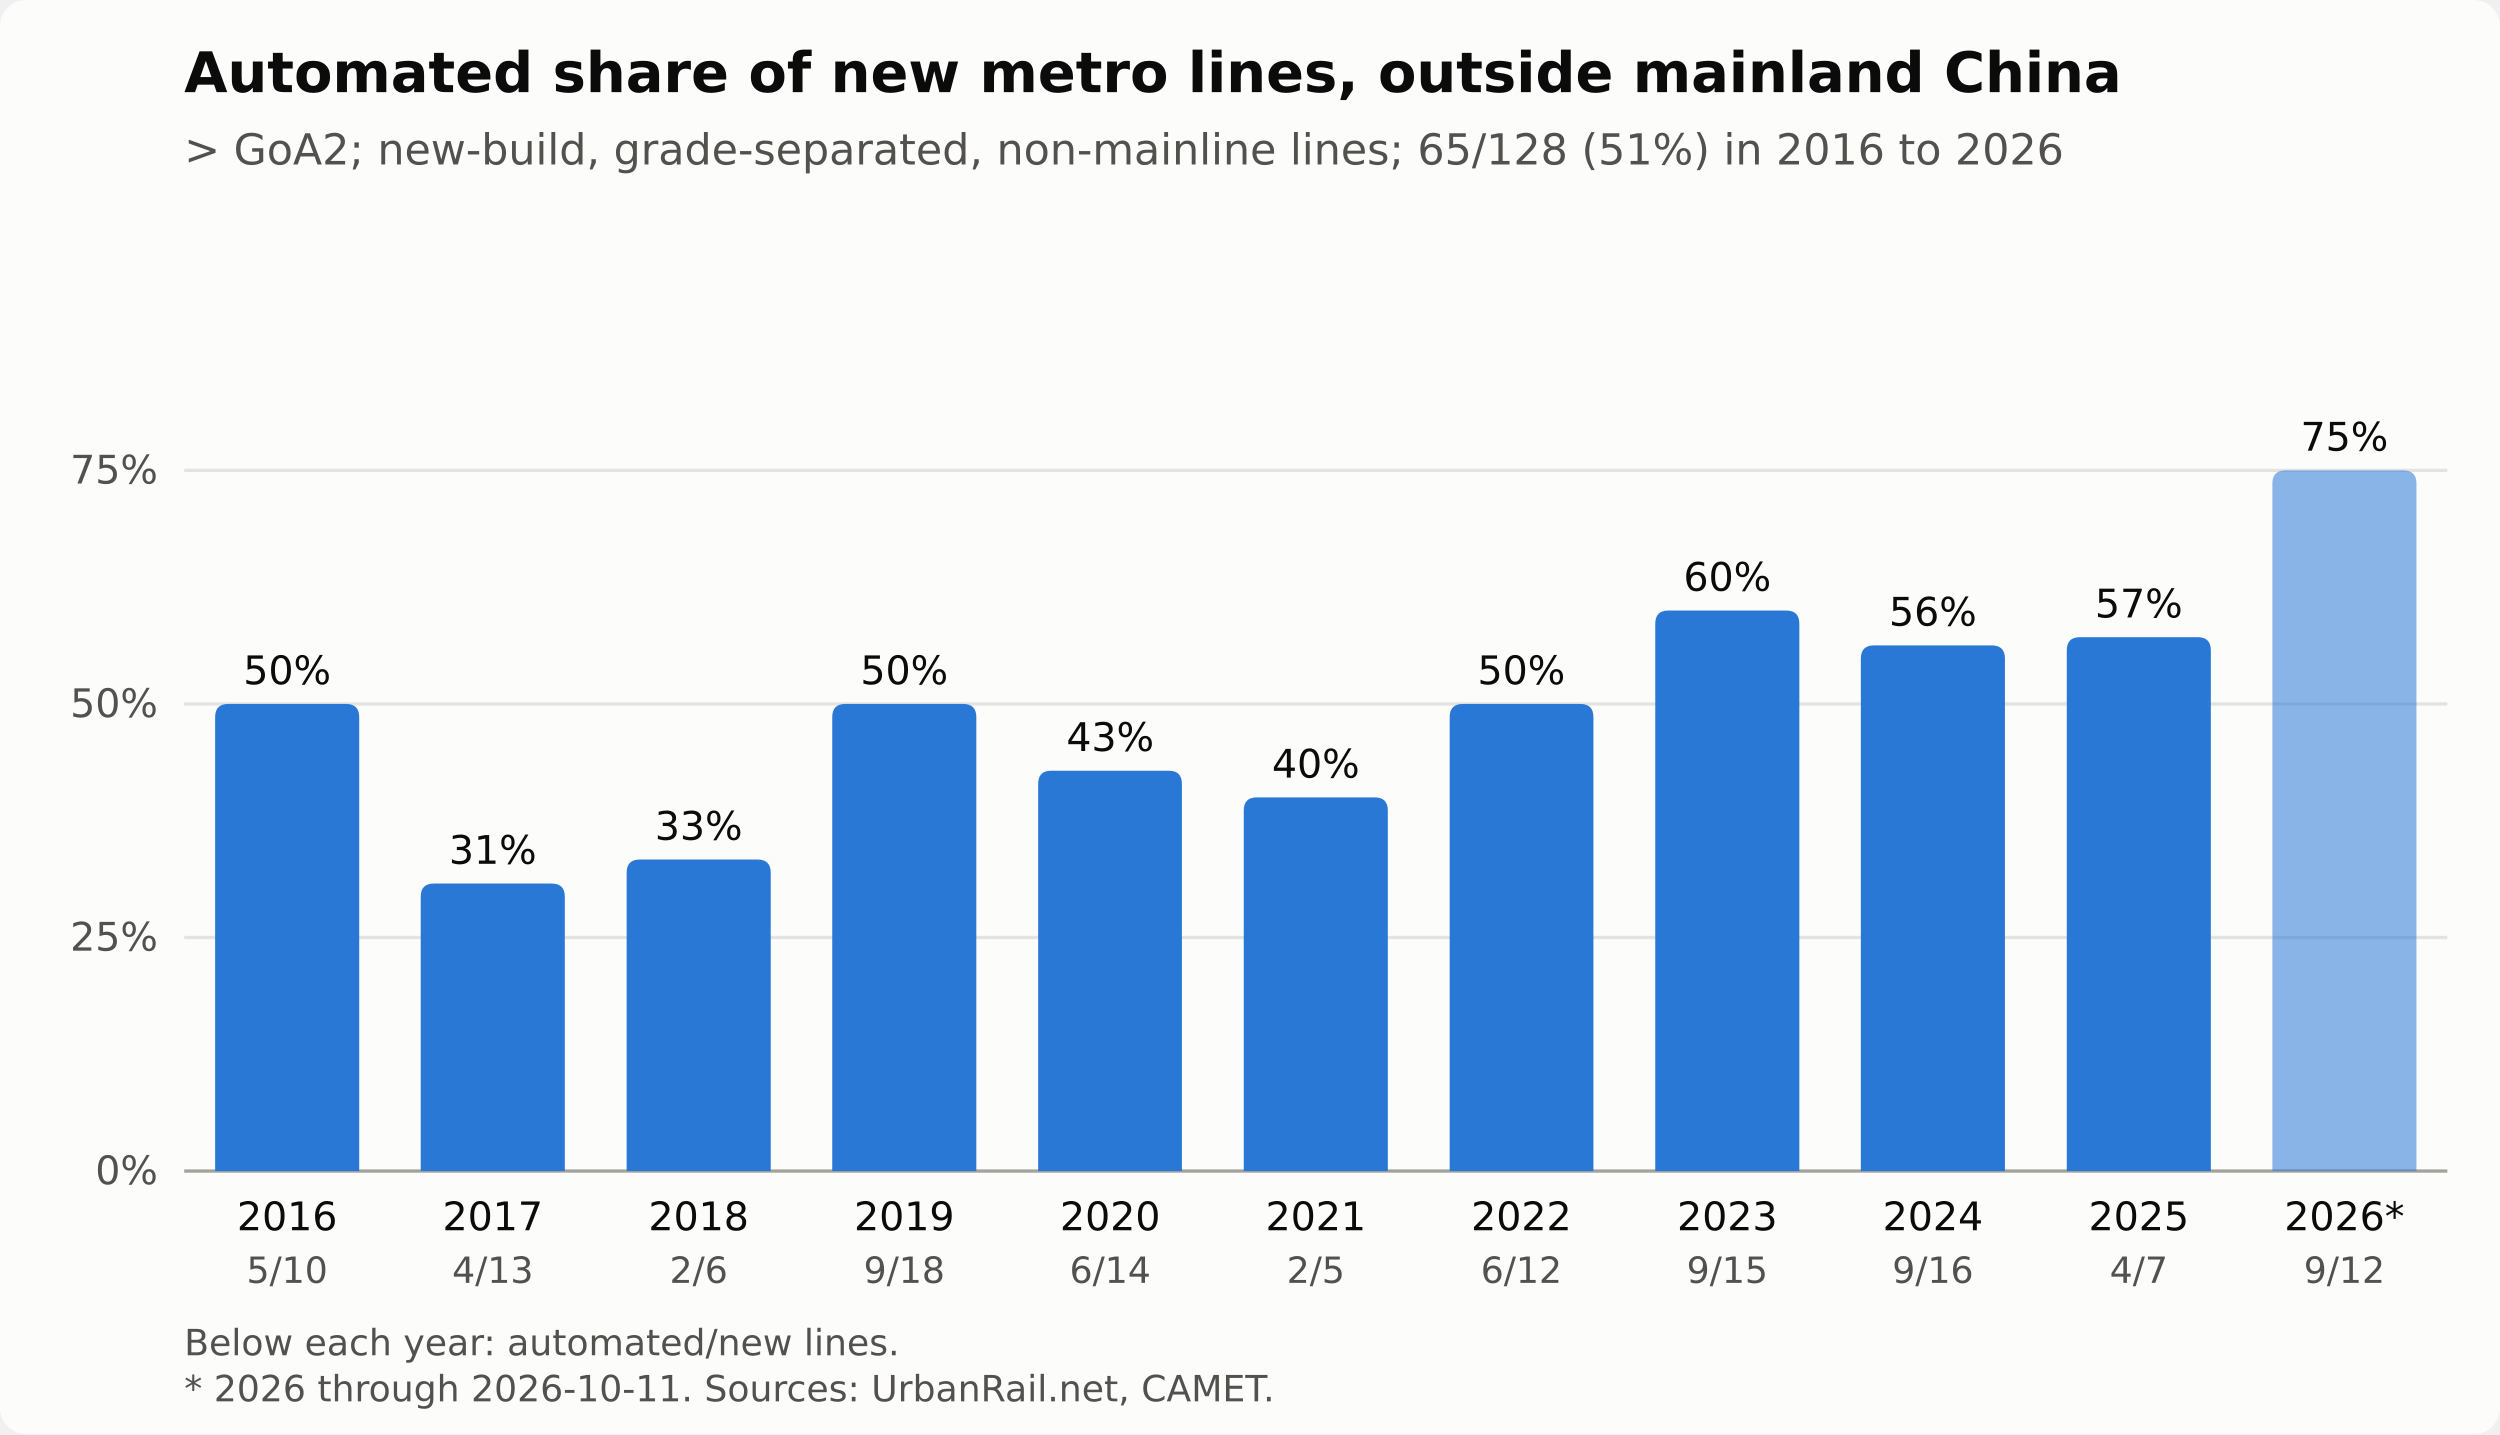
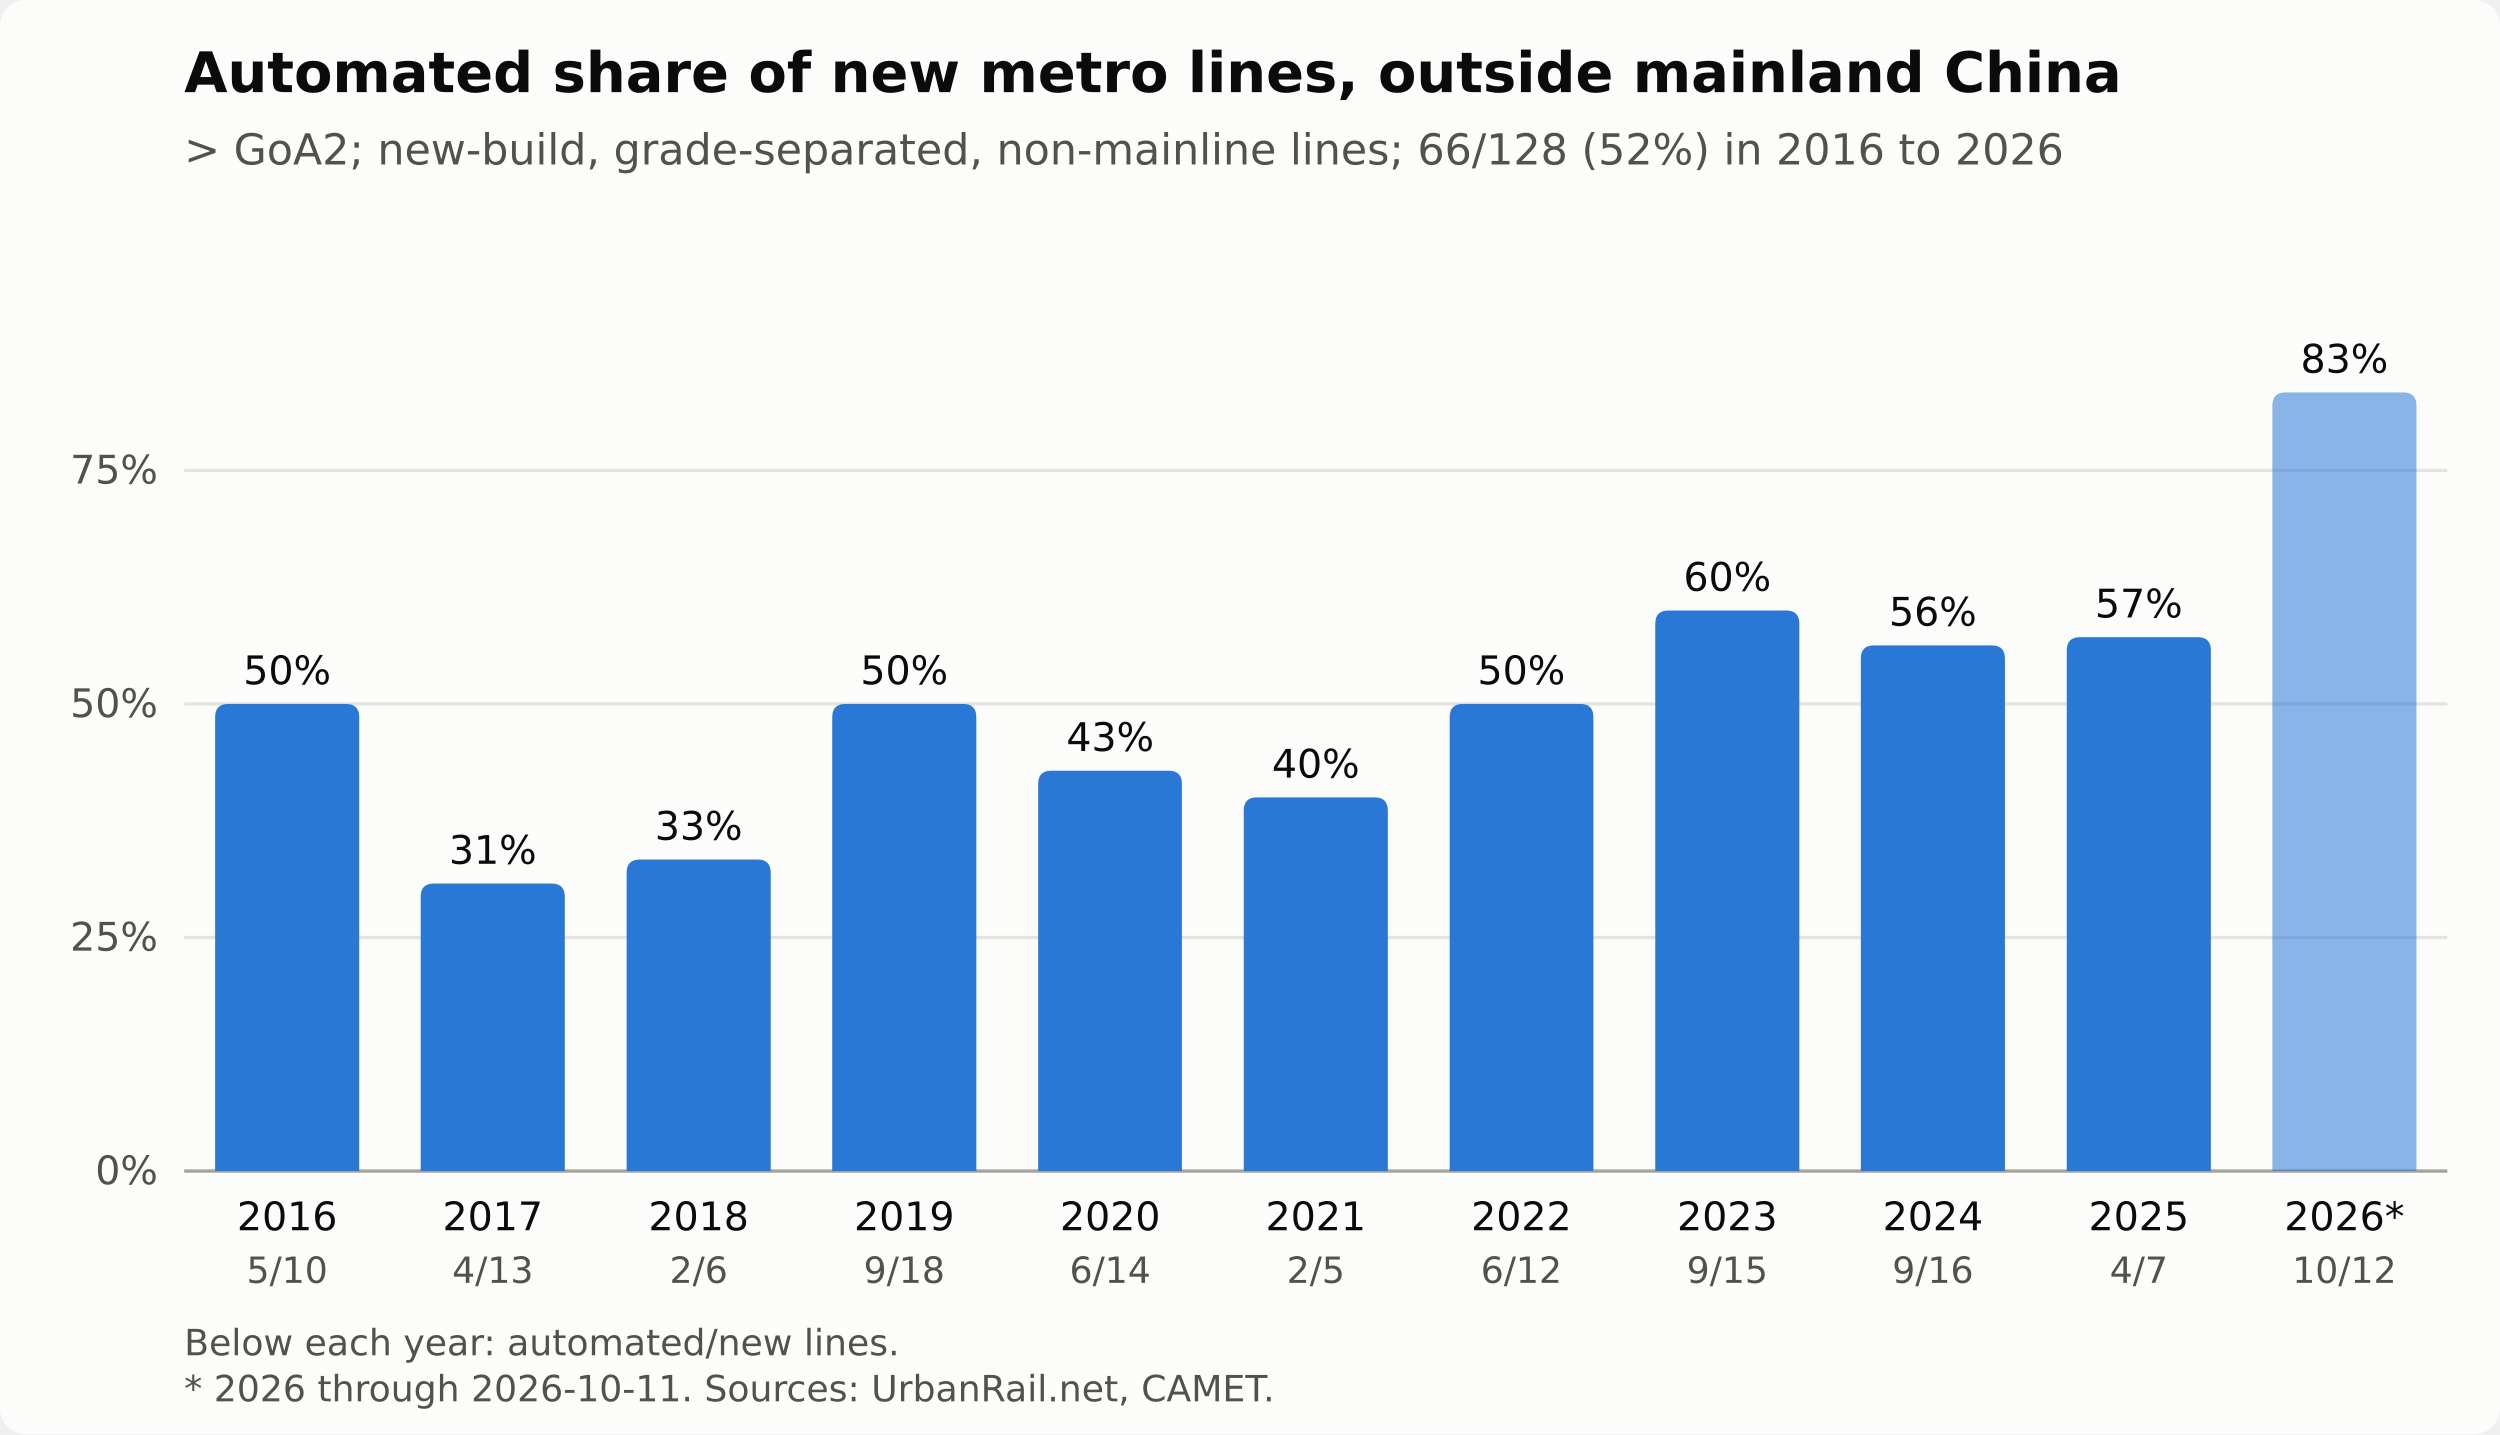
<svg xmlns="http://www.w3.org/2000/svg" viewBox="0 0 760 436" width="760" height="436" role="img" aria-labelledby="t d" font-family="system-ui, -apple-system, Segoe UI, DejaVu Sans, sans-serif">
  <style>
.bg{fill:#fcfcfb}.bar{fill:#2a78d6}.bar.partial{fill-opacity:.55}
.grid{stroke:#e4e3df;stroke-width:1}.axis{stroke:#a3a29c;stroke-width:1}
.t1{fill:#0b0b0b}.t2{fill:#52514e}
@media (prefers-color-scheme: dark){
.bg{fill:#1a1a19}.bar{fill:#3987e5}.grid{stroke:#2e2e2c}.axis{stroke:#5d5c57}
.t1{fill:#ffffff}.t2{fill:#c3c2b7}}
</style>
  <rect class="bg" width="760" height="436" rx="8" />
  <text class="t1" x="56" y="28" font-size="17" font-weight="600">Automated share of new metro lines, outside mainland China</text>
-   <text class="t2" x="56" y="50" font-size="13">&gt; GoA2; new-build, grade-separated, non-mainline lines; 65/128 (51%) in 2016 to 2026</text>
+   <text class="t2" x="56" y="50" font-size="13">&gt; GoA2; new-build, grade-separated, non-mainline lines; 66/128 (52%) in 2016 to 2026</text>
  <line class="axis" x1="56" x2="744" y1="356.0" y2="356.0" />
  <text class="t2" x="48" y="360.0" font-size="12" text-anchor="end">0%</text>
  <line class="grid" x1="56" x2="744" y1="285.0" y2="285.0" />
  <text class="t2" x="48" y="289.0" font-size="12" text-anchor="end">25%</text>
  <line class="grid" x1="56" x2="744" y1="214.0" y2="214.0" />
  <text class="t2" x="48" y="218.0" font-size="12" text-anchor="end">50%</text>
  <line class="grid" x1="56" x2="744" y1="143.0" y2="143.0" />
  <text class="t2" x="48" y="147.0" font-size="12" text-anchor="end">75%</text>
  <g>
    <rect x="56.0" y="72" width="62.5" height="284" fill="transparent" />
    <path class="bar" d="M65.4,356.0 V218.0 Q65.4,214.0 69.4,214.0 H105.2 Q109.2,214.0 109.2,218.0 V356.0 Z" />
    <text class="t1" x="87.3" y="208.0" font-size="12" text-anchor="middle">50%</text>
  </g>
  <text class="t1" x="87.3" y="374.0" font-size="12" text-anchor="middle">2016</text>
  <text class="t2" x="87.3" y="390.0" font-size="11" text-anchor="middle">5/10</text>
  <g>
    <rect x="118.5" y="72" width="62.5" height="284" fill="transparent" />
    <path class="bar" d="M127.9,356.0 V272.6 Q127.9,268.6 131.9,268.6 H167.7 Q171.7,268.6 171.7,272.6 V356.0 Z" />
    <text class="t1" x="149.8" y="262.6" font-size="12" text-anchor="middle">31%</text>
  </g>
  <text class="t1" x="149.8" y="374.0" font-size="12" text-anchor="middle">2017</text>
  <text class="t2" x="149.8" y="390.0" font-size="11" text-anchor="middle">4/13</text>
  <g>
    <rect x="181.1" y="72" width="62.5" height="284" fill="transparent" />
    <path class="bar" d="M190.5,356.0 V265.3 Q190.5,261.3 194.5,261.3 H230.3 Q234.3,261.3 234.3,265.3 V356.0 Z" />
    <text class="t1" x="212.4" y="255.3" font-size="12" text-anchor="middle">33%</text>
  </g>
  <text class="t1" x="212.4" y="374.0" font-size="12" text-anchor="middle">2018</text>
  <text class="t2" x="212.4" y="390.0" font-size="11" text-anchor="middle">2/6</text>
  <g>
    <rect x="243.6" y="72" width="62.5" height="284" fill="transparent" />
    <path class="bar" d="M253.0,356.0 V218.0 Q253.0,214.0 257.0,214.0 H292.8 Q296.8,214.0 296.8,218.0 V356.0 Z" />
    <text class="t1" x="274.9" y="208.0" font-size="12" text-anchor="middle">50%</text>
  </g>
  <text class="t1" x="274.9" y="374.0" font-size="12" text-anchor="middle">2019</text>
  <text class="t2" x="274.9" y="390.0" font-size="11" text-anchor="middle">9/18</text>
  <g>
    <rect x="306.2" y="72" width="62.5" height="284" fill="transparent" />
    <path class="bar" d="M315.6,356.0 V238.3 Q315.6,234.3 319.6,234.3 H355.3 Q359.3,234.3 359.3,238.3 V356.0 Z" />
    <text class="t1" x="337.5" y="228.3" font-size="12" text-anchor="middle">43%</text>
  </g>
  <text class="t1" x="337.5" y="374.0" font-size="12" text-anchor="middle">2020</text>
  <text class="t2" x="337.5" y="390.0" font-size="11" text-anchor="middle">6/14</text>
  <g>
    <rect x="368.7" y="72" width="62.5" height="284" fill="transparent" />
    <path class="bar" d="M378.1,356.0 V246.4 Q378.1,242.4 382.1,242.4 H417.9 Q421.9,242.4 421.9,246.4 V356.0 Z" />
    <text class="t1" x="400.0" y="236.4" font-size="12" text-anchor="middle">40%</text>
  </g>
  <text class="t1" x="400.0" y="374.0" font-size="12" text-anchor="middle">2021</text>
  <text class="t2" x="400.0" y="390.0" font-size="11" text-anchor="middle">2/5</text>
  <g>
    <rect x="431.3" y="72" width="62.5" height="284" fill="transparent" />
    <path class="bar" d="M440.7,356.0 V218.0 Q440.7,214.0 444.7,214.0 H480.4 Q484.4,214.0 484.4,218.0 V356.0 Z" />
    <text class="t1" x="462.5" y="208.0" font-size="12" text-anchor="middle">50%</text>
  </g>
  <text class="t1" x="462.5" y="374.0" font-size="12" text-anchor="middle">2022</text>
  <text class="t2" x="462.5" y="390.0" font-size="11" text-anchor="middle">6/12</text>
  <g>
    <rect x="493.8" y="72" width="62.5" height="284" fill="transparent" />
    <path class="bar" d="M503.2,356.0 V189.6 Q503.2,185.6 507.2,185.6 H543.0 Q547.0,185.6 547.0,189.6 V356.0 Z" />
    <text class="t1" x="525.1" y="179.6" font-size="12" text-anchor="middle">60%</text>
  </g>
  <text class="t1" x="525.1" y="374.0" font-size="12" text-anchor="middle">2023</text>
  <text class="t2" x="525.1" y="390.0" font-size="11" text-anchor="middle">9/15</text>
  <g>
    <rect x="556.4" y="72" width="62.5" height="284" fill="transparent" />
    <path class="bar" d="M565.7,356.0 V200.2 Q565.7,196.2 569.7,196.2 H605.5 Q609.5,196.2 609.5,200.2 V356.0 Z" />
    <text class="t1" x="587.6" y="190.2" font-size="12" text-anchor="middle">56%</text>
  </g>
  <text class="t1" x="587.6" y="374.0" font-size="12" text-anchor="middle">2024</text>
  <text class="t2" x="587.6" y="390.0" font-size="11" text-anchor="middle">9/16</text>
  <g>
    <rect x="618.9" y="72" width="62.5" height="284" fill="transparent" />
    <path class="bar" d="M628.3,356.0 V197.7 Q628.3,193.7 632.3,193.7 H668.1 Q672.1,193.7 672.1,197.7 V356.0 Z" />
    <text class="t1" x="650.2" y="187.7" font-size="12" text-anchor="middle">57%</text>
  </g>
  <text class="t1" x="650.2" y="374.0" font-size="12" text-anchor="middle">2025</text>
  <text class="t2" x="650.2" y="390.0" font-size="11" text-anchor="middle">4/7</text>
  <g>
    <rect x="681.5" y="72" width="62.5" height="284" fill="transparent" />
-     <path class="bar partial" d="M690.8,356.0 V147.0 Q690.8,143.0 694.8,143.0 H730.6 Q734.6,143.0 734.6,147.0 V356.0 Z" />
-     <text class="t1" x="712.7" y="137.0" font-size="12" text-anchor="middle">75%</text>
+     <path class="bar partial" d="M690.8,356.0 V123.3 Q690.8,119.3 694.8,119.3 H730.6 Q734.6,119.3 734.6,123.3 V356.0 Z" />
+     <text class="t1" x="712.7" y="113.3" font-size="12" text-anchor="middle">83%</text>
  </g>
  <text class="t1" x="712.7" y="374.0" font-size="12" text-anchor="middle">2026*</text>
-   <text class="t2" x="712.7" y="390.0" font-size="11" text-anchor="middle">9/12</text>
+   <text class="t2" x="712.7" y="390.0" font-size="11" text-anchor="middle">10/12</text>
  <text class="t2" x="56" y="412" font-size="11">Below each year: automated/new lines.</text>
  <text class="t2" x="56" y="426" font-size="11">* 2026 through 2026-10-11. Sources: UrbanRail.net, CAMET.</text>
</svg>
